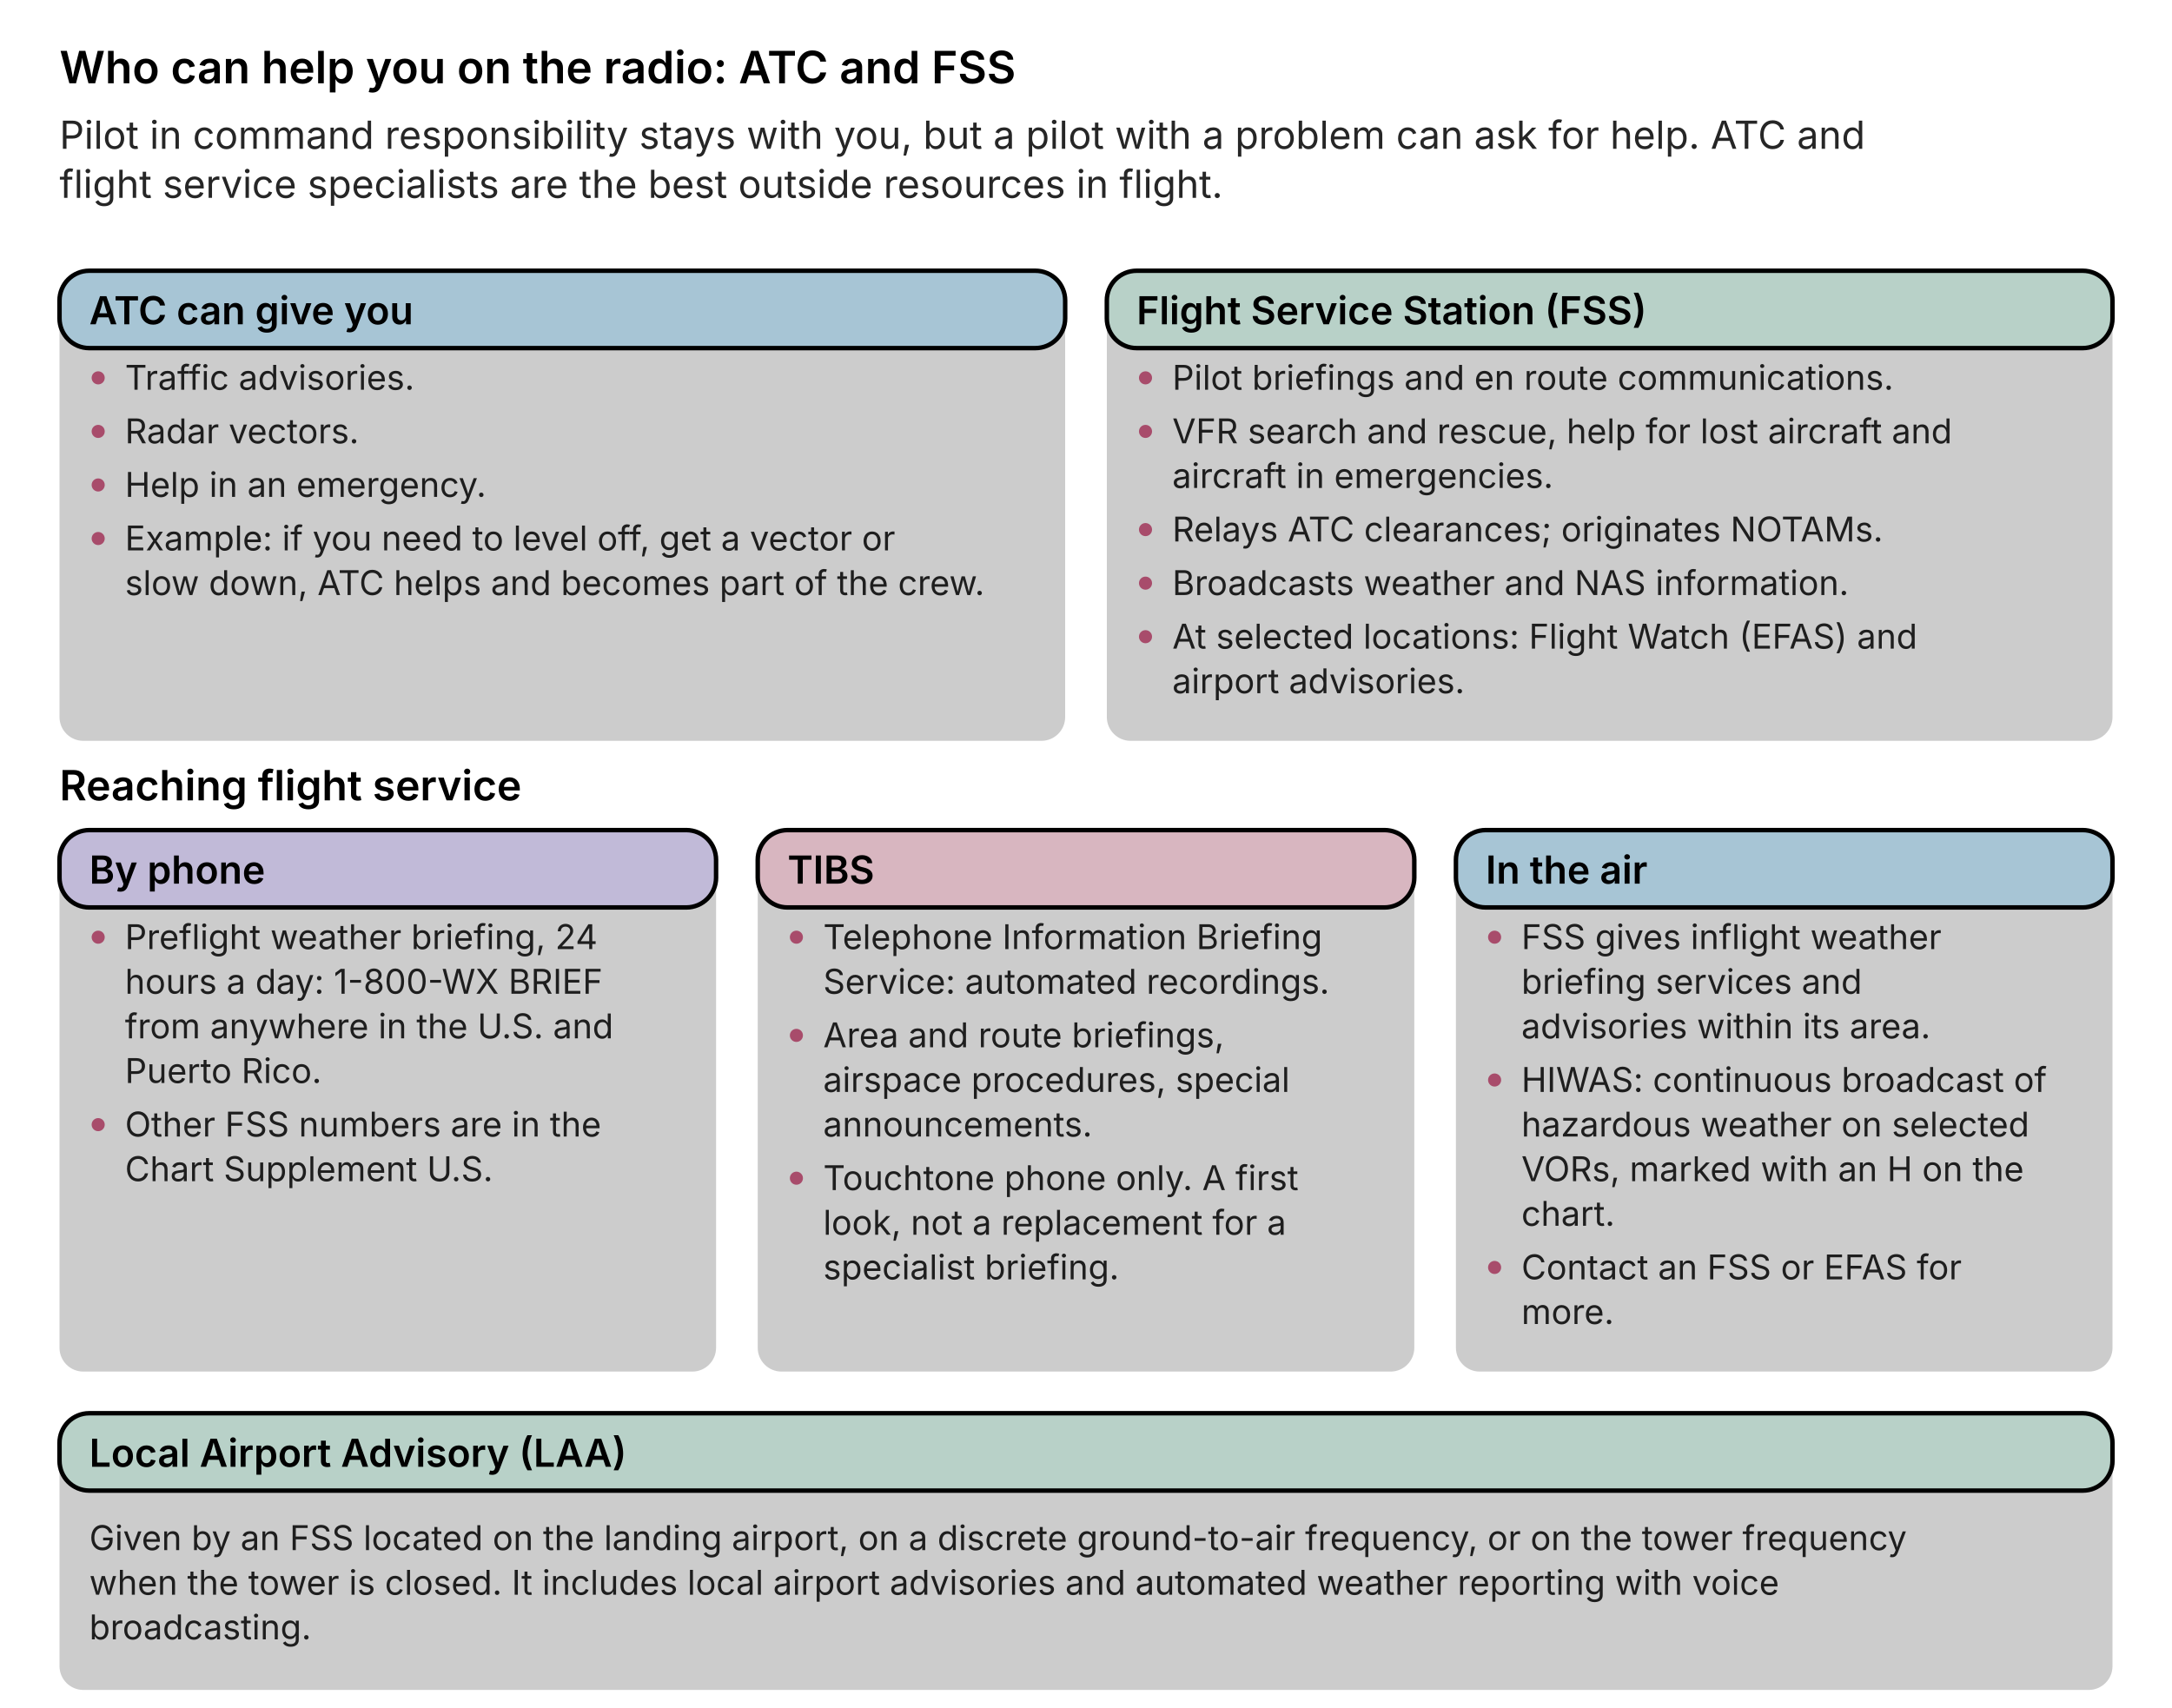
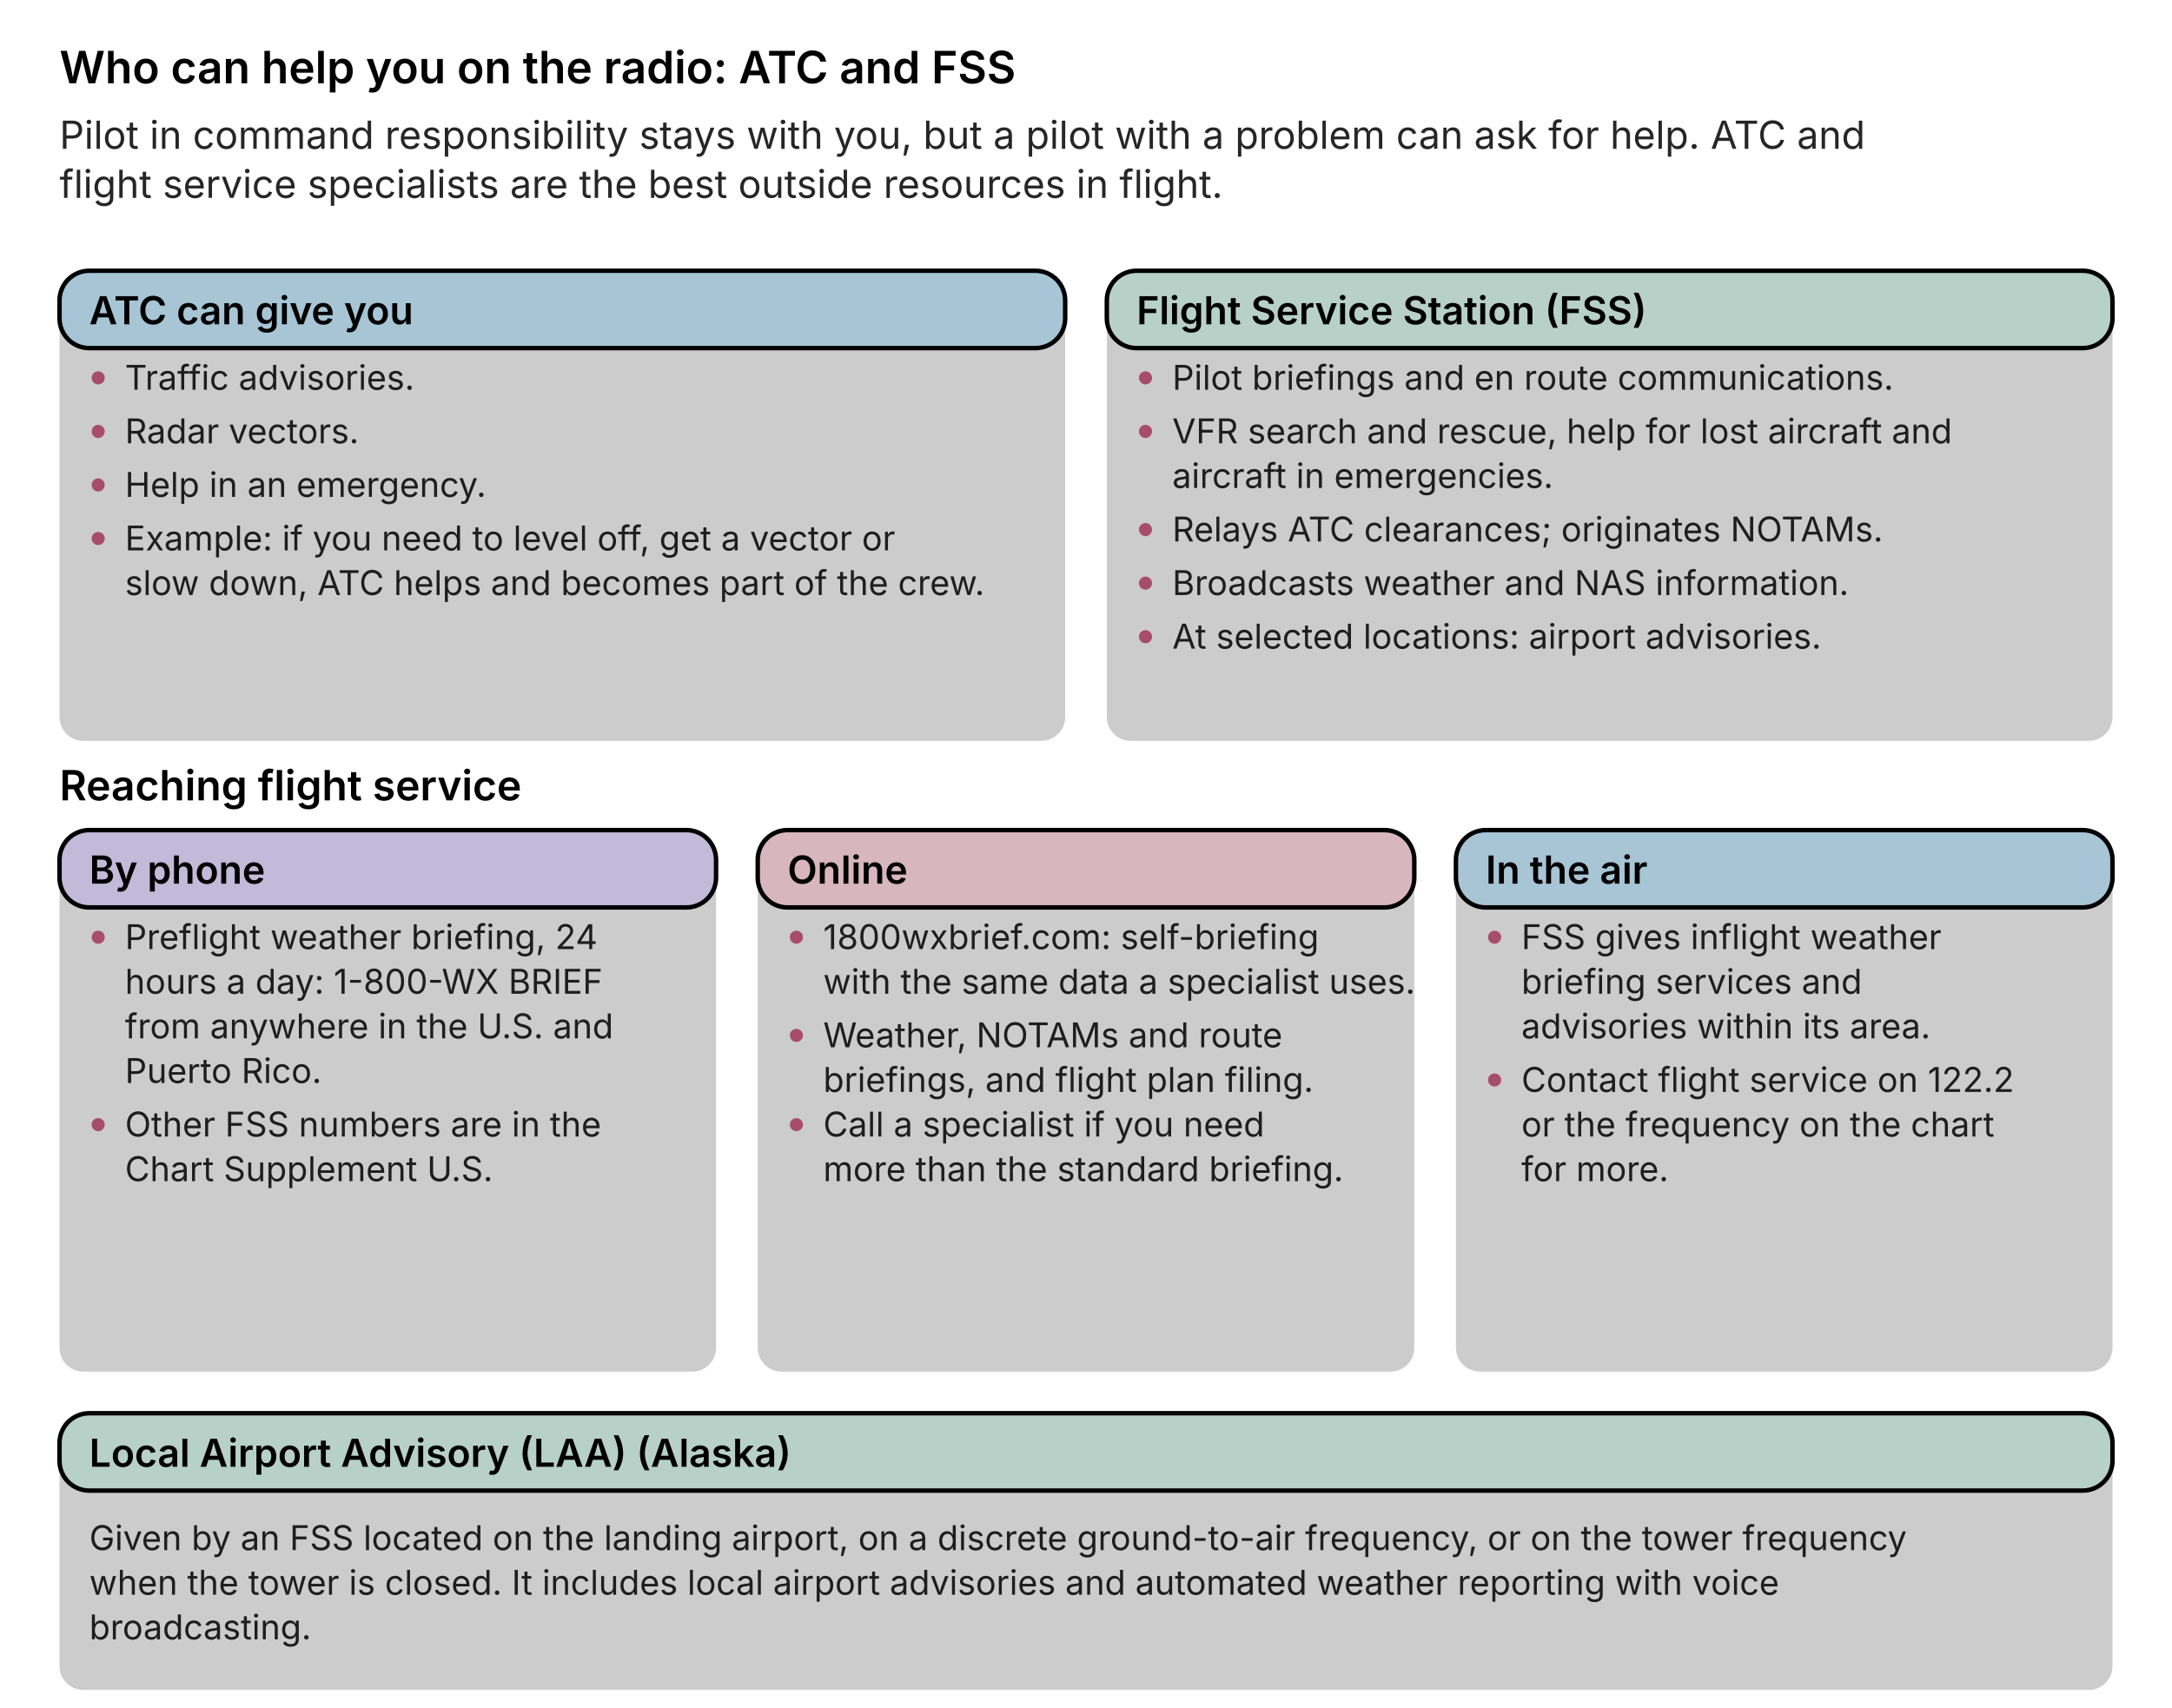
<svg xmlns="http://www.w3.org/2000/svg" viewBox="0 0 730 574" role="img" aria-labelledby="ti de">
  <style>.t{fill:currentColor;font:600 22px system-ui,-apple-system,"Segoe UI",sans-serif}.s{fill:currentColor;font:400 19px system-ui,-apple-system,"Segoe UI",sans-serif;opacity:.85}.o{fill:none;stroke:currentColor;stroke-width:3;stroke-linejoin:round;stroke-linecap:round}.d{stroke-dasharray:10 8}.m{text-anchor:middle}.e{text-anchor:end}.sky{fill:var(--palette-sky,#8EBFDA);fill-opacity:.6}.lav{fill:var(--palette-lavender,#B9ADDF);fill-opacity:.6}.mint{fill:var(--palette-mint,#AAD4C4);fill-opacity:.6}.rose{fill:var(--palette-rose,#DFA7B8);fill-opacity:.6}.acc{stroke:var(--palette-berry,#A84C6B);fill:none;stroke-width:4;stroke-linecap:round}.ah{fill:var(--palette-berry,#A84C6B)}.cl{fill:currentColor;fill-opacity:.2}.dk{stroke:currentColor;fill:none;stroke-width:4;stroke-linecap:round}.dh{fill:currentColor}.q0{font-size:11.5px}.q1{font-size:13px}.q2{stroke:currentColor;stroke-width:1.5}</style>
  <text class="t" x="20" y="28" style="font-size:15px">Who can help you on the radio: ATC and FSS</text>
  <text class="s q1" x="20" y="50">Pilot in command responsibility stays with you, but a pilot with a problem can ask for help. ATC and</text>
  <text class="s q1" x="20" y="66.5">flight service specialists are the best outside resources in flight.</text>
  <rect class="cl" x="20" y="91" width="338" height="158" rx="8" />
  <rect x="20" y="91" width="338" height="26" rx="10" class="sky q2" />
  <text class="t q1" x="30" y="109">ATC can give you</text>
  <circle cx="33" cy="127" r="2.2" class="ah" />
  <text class="s q0" x="42" y="131">Traffic advisories.</text>
  <circle cx="33" cy="145" r="2.2" class="ah" />
  <text class="s q0" x="42" y="149">Radar vectors.</text>
  <circle cx="33" cy="163" r="2.2" class="ah" />
  <text class="s q0" x="42" y="167">Help in an emergency.</text>
  <circle cx="33" cy="181" r="2.2" class="ah" />
  <text class="s q0" x="42" y="185">Example: if you need to level off, get a vector or</text>
  <text class="s q0" x="42" y="200">slow down, ATC helps and becomes part of the crew.</text>
  <rect class="cl" x="372" y="91" width="338" height="158" rx="8" />
  <rect x="372" y="91" width="338" height="26" rx="10" class="mint q2" />
  <text class="t q1" x="382" y="109">Flight Service Station (FSS)</text>
  <circle cx="385" cy="127" r="2.2" class="ah" />
  <text class="s q0" x="394" y="131">Pilot briefings and en route communications.</text>
  <circle cx="385" cy="145" r="2.2" class="ah" />
  <text class="s q0" x="394" y="149">VFR search and rescue, help for lost aircraft and</text>
  <text class="s q0" x="394" y="164">aircraft in emergencies.</text>
  <circle cx="385" cy="178" r="2.2" class="ah" />
  <text class="s q0" x="394" y="182">Relays ATC clearances; originates NOTAMs.</text>
  <circle cx="385" cy="196" r="2.2" class="ah" />
  <text class="s q0" x="394" y="200">Broadcasts weather and NAS information.</text>
  <circle cx="385" cy="214" r="2.2" class="ah" />
-   <text class="s q0" x="394" y="218">At selected locations: Flight Watch (EFAS) and</text>
-   <text class="s q0" x="394" y="233">airport advisories.</text>
+   <text class="s q0" x="394" y="218">At selected locations: airport advisories.</text>
  <text class="t" x="20" y="269" style="font-size:14px">Reaching flight service</text>
  <rect class="cl" x="20" y="279" width="220.67" height="182" rx="8" />
  <rect x="20" y="279" width="220.67" height="26" rx="10" class="lav q2" />
  <text class="t q1" x="30" y="297">By phone</text>
  <circle cx="33" cy="315" r="2.2" class="ah" />
  <text class="s q0" x="42" y="319">Preflight weather briefing, 24</text>
  <text class="s q0" x="42" y="334">hours a day: 1-800-WX BRIEF</text>
  <text class="s q0" x="42" y="349">from anywhere in the U.S. and</text>
  <text class="s q0" x="42" y="364">Puerto Rico.</text>
  <circle cx="33" cy="378" r="2.2" class="ah" />
  <text class="s q0" x="42" y="382">Other FSS numbers are in the</text>
  <text class="s q0" x="42" y="397">Chart Supplement U.S.</text>
  <rect class="cl" x="254.67" y="279" width="220.67" height="182" rx="8" />
  <rect x="254.67" y="279" width="220.67" height="26" rx="10" class="rose q2" />
-   <text class="t q1" x="264.67" y="297">TIBS</text>
+   <text class="t q1" x="264.67" y="297">Online</text>
  <circle cx="267.67" cy="315" r="2.2" class="ah" />
-   <text class="s q0" x="276.67" y="319">Telephone Information Briefing</text>
-   <text class="s q0" x="276.67" y="334">Service: automated recordings.</text>
+   <text class="s q0" x="276.67" y="319">1800wxbrief.com: self-briefing</text>
+   <text class="s q0" x="276.67" y="334">with the same data a specialist uses.</text>
  <circle cx="267.67" cy="348" r="2.2" class="ah" />
-   <text class="s q0" x="276.67" y="352">Area and route briefings,</text>
-   <text class="s q0" x="276.67" y="367">airspace procedures, special</text>
-   <text class="s q0" x="276.67" y="382">announcements.</text>
-   <circle cx="267.67" cy="396" r="2.2" class="ah" />
-   <text class="s q0" x="276.67" y="400">Touchtone phone only. A first</text>
-   <text class="s q0" x="276.67" y="415">look, not a replacement for a</text>
-   <text class="s q0" x="276.67" y="430">specialist briefing.</text>
+   <text class="s q0" x="276.67" y="352">Weather, NOTAMs and route</text>
+   <text class="s q0" x="276.67" y="367">briefings, and flight plan filing.</text>
+   <circle cx="267.67" cy="378" r="2.2" class="ah" />
+   <text class="s q0" x="276.67" y="382">Call a specialist if you need</text>
+   <text class="s q0" x="276.67" y="397">more than the standard briefing.</text>
  <rect class="cl" x="489.33" y="279" width="220.67" height="182" rx="8" />
  <rect x="489.33" y="279" width="220.67" height="26" rx="10" class="sky q2" />
  <text class="t q1" x="499.33" y="297">In the air</text>
  <circle cx="502.33" cy="315" r="2.2" class="ah" />
  <text class="s q0" x="511.33" y="319">FSS gives inflight weather</text>
  <text class="s q0" x="511.33" y="334">briefing services and</text>
  <text class="s q0" x="511.33" y="349">advisories within its area.</text>
  <circle cx="502.33" cy="363" r="2.2" class="ah" />
-   <text class="s q0" x="511.33" y="367">HIWAS: continuous broadcast of</text>
-   <text class="s q0" x="511.33" y="382">hazardous weather on selected</text>
-   <text class="s q0" x="511.33" y="397">VORs, marked with an H on the</text>
-   <text class="s q0" x="511.33" y="412">chart.</text>
-   <circle cx="502.33" cy="426" r="2.2" class="ah" />
-   <text class="s q0" x="511.33" y="430">Contact an FSS or EFAS for</text>
-   <text class="s q0" x="511.33" y="445">more.</text>
+   <text class="s q0" x="511.33" y="367">Contact flight service on 122.2</text>
+   <text class="s q0" x="511.33" y="382">or the frequency on the chart</text>
+   <text class="s q0" x="511.33" y="397">for more.</text>
  <rect class="cl" x="20" y="475" width="690" height="93" rx="8" />
  <rect x="20" y="475" width="690" height="26" rx="10" class="mint q2" />
-   <text class="t q1" x="30" y="493">Local Airport Advisory (LAA)</text>
+   <text class="t q1" x="30" y="493">Local Airport Advisory (LAA) (Alaska)</text>
  <text class="s q0" x="30" y="521">Given by an FSS located on the landing airport, on a discrete ground-to-air frequency, or on the tower frequency</text>
  <text class="s q0" x="30" y="536">when the tower is closed. It includes local airport advisories and automated weather reporting with voice</text>
  <text class="s q0" x="30" y="551">broadcasting.</text>
</svg>
